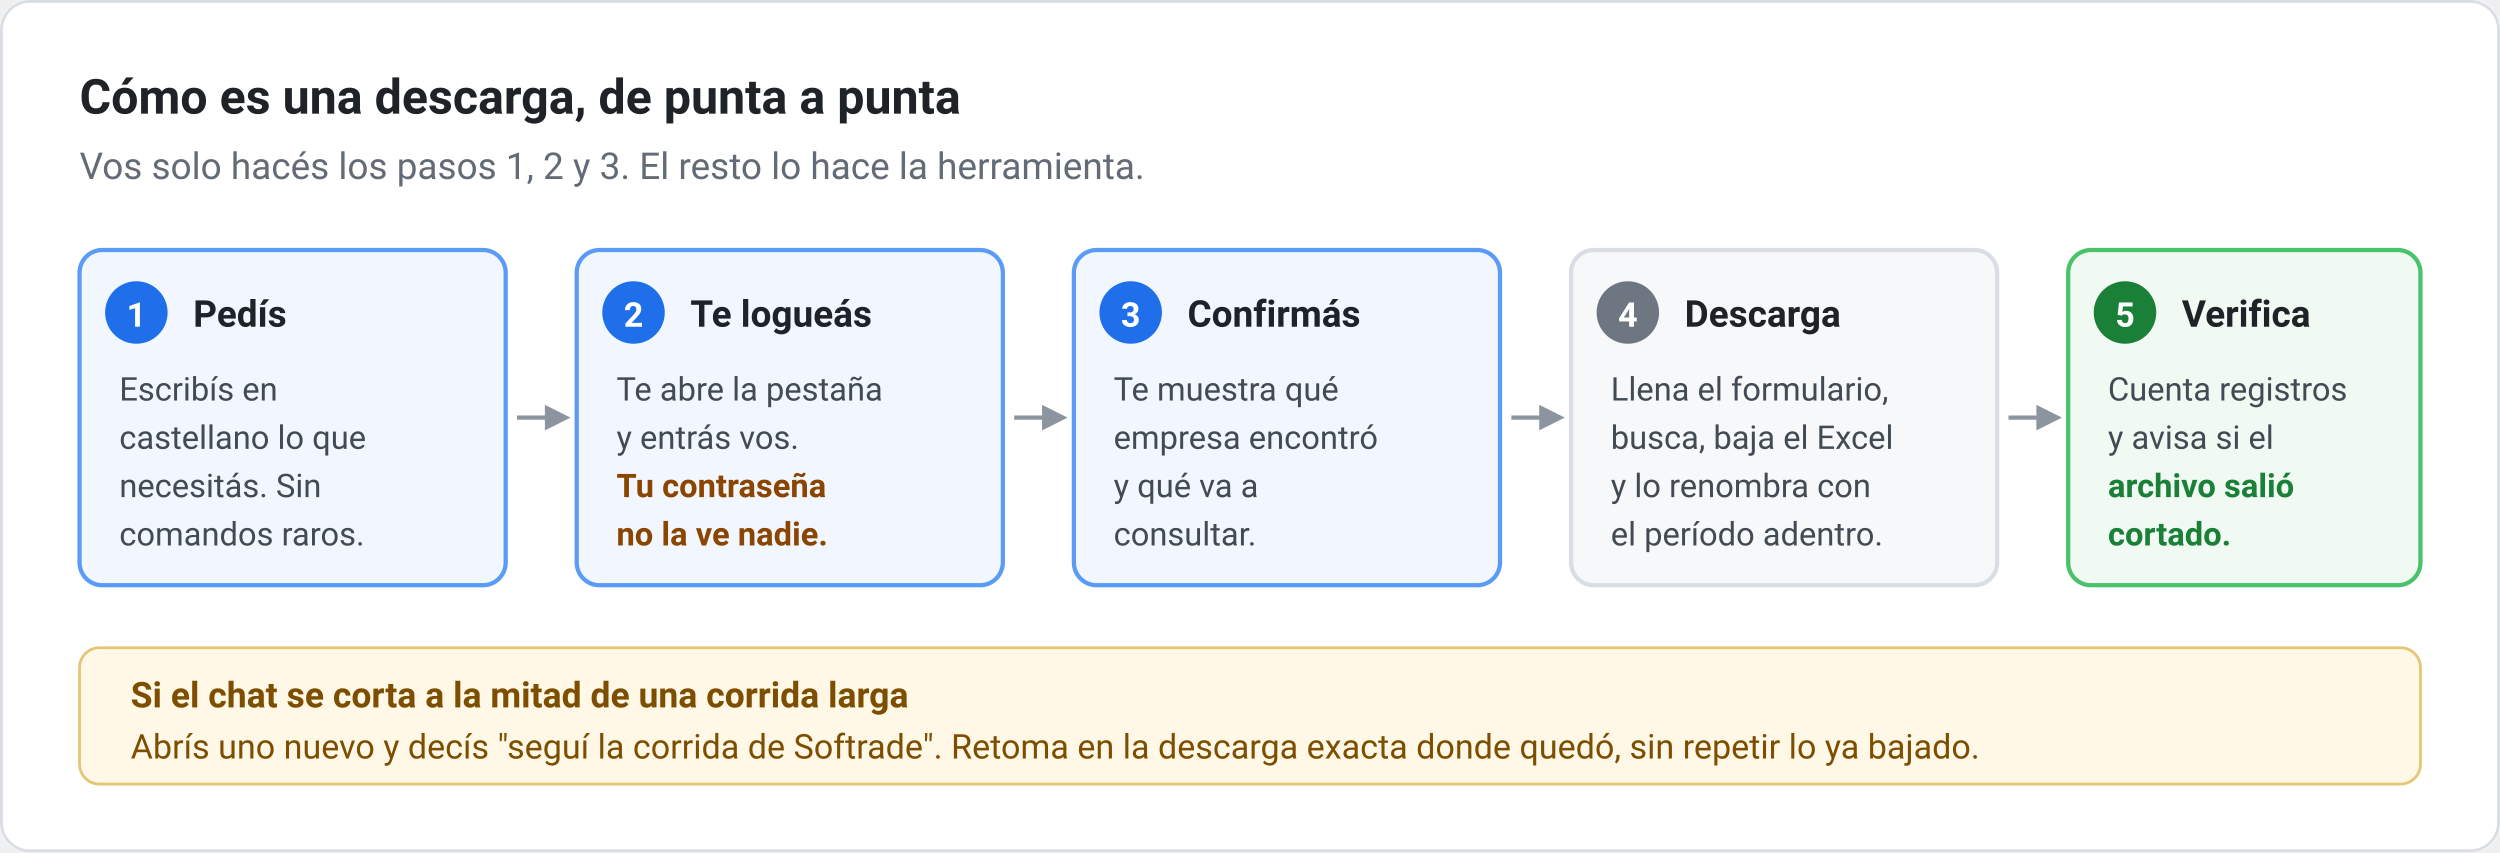
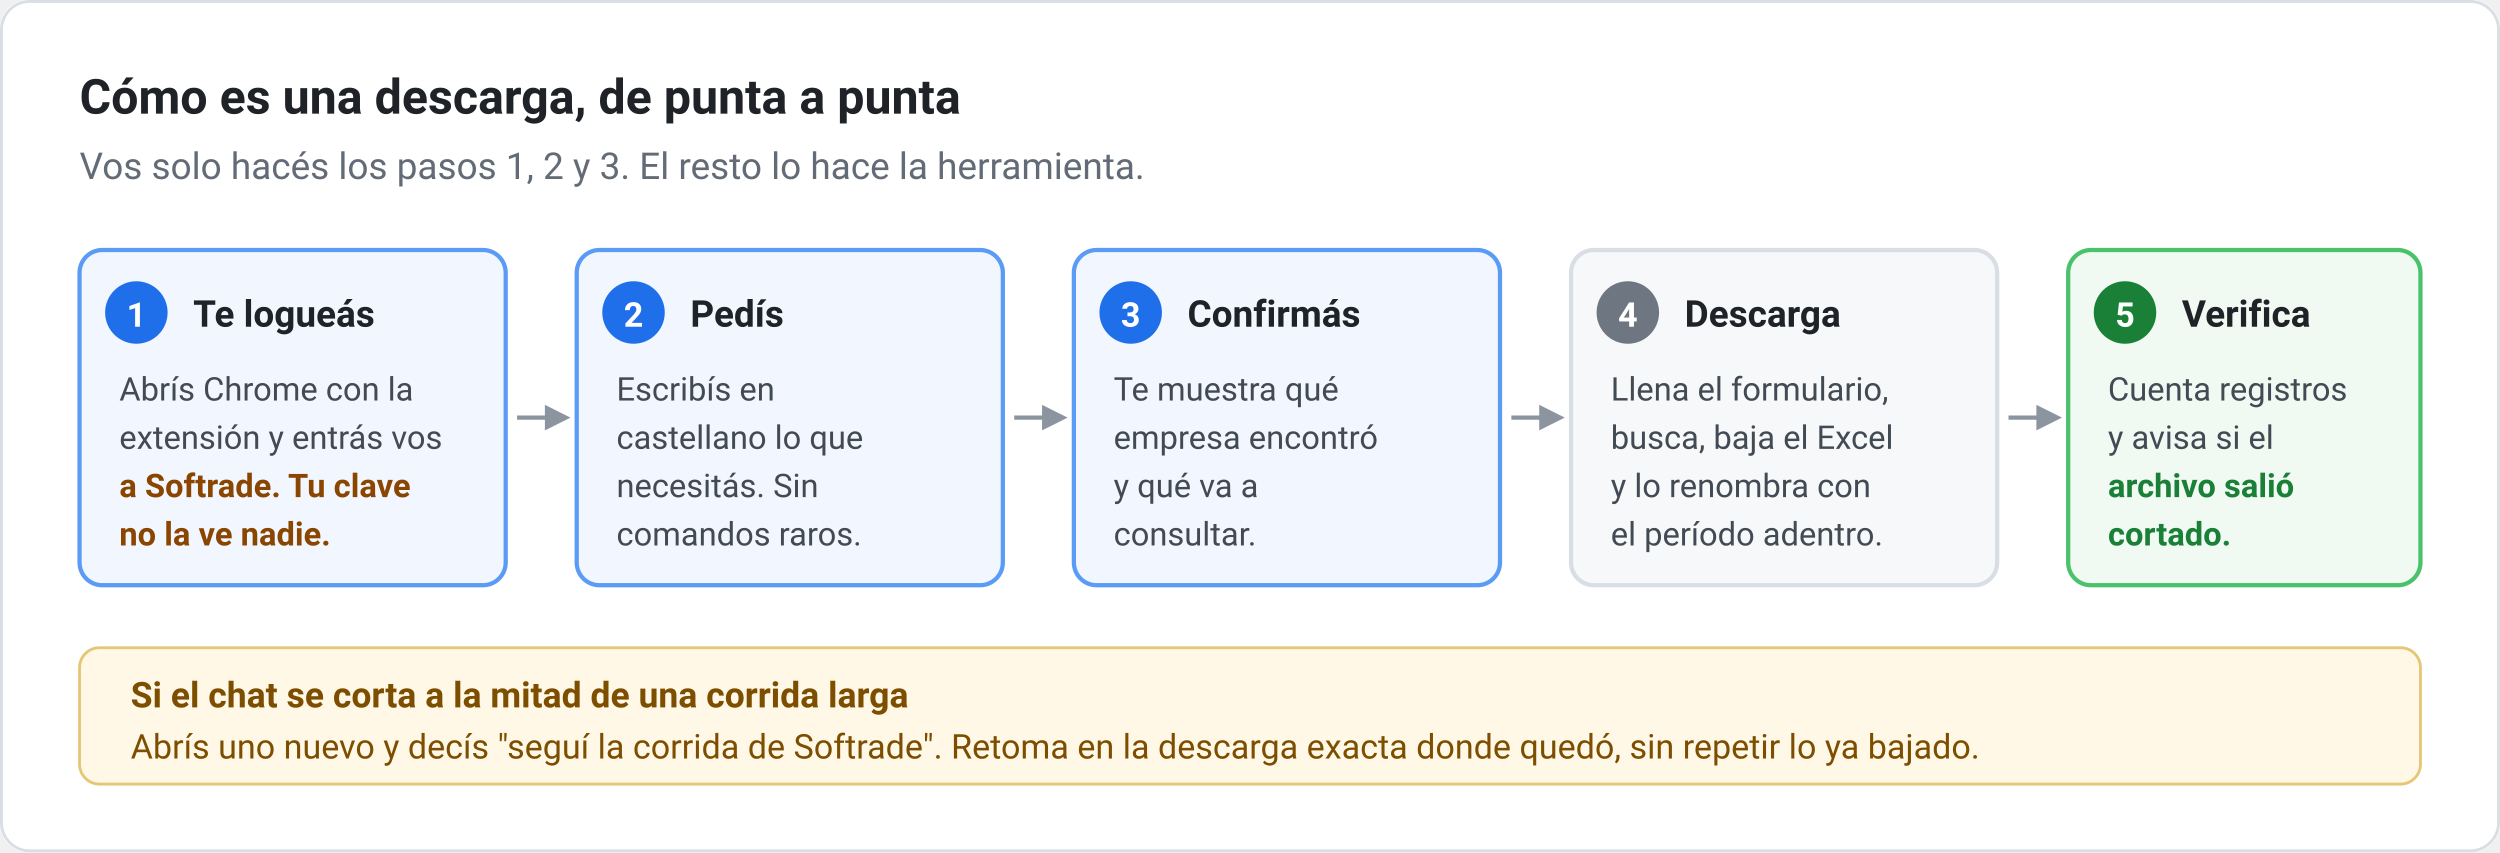
<svg xmlns="http://www.w3.org/2000/svg" viewBox="0 0 880 300" width="880" height="300" font-family="-apple-system, BlinkMacSystemFont, 'Segoe UI', Roboto, Helvetica, Arial, sans-serif">
  <rect width="880" height="300" rx="10" fill="#ffffff" />
  <rect x="0.5" y="0.5" width="879" height="299" rx="10" fill="none" stroke="#d8dee4" />
  <text x="28" y="40" font-size="17" font-weight="700" fill="#1f2328">Cómo es una descarga, de punta a punta</text>
  <text x="28" y="63" font-size="13" fill="#636c76">Vos solo hacés los pasos 1, 2 y 3. El resto lo hace la herramienta.</text>
  <rect x="28" y="88" width="150" height="118" rx="8" fill="#f2f7ff" stroke="#5a9bf5" stroke-width="1.5" />
  <circle cx="48" cy="110" r="11" fill="#1f6feb" />
  <text x="48" y="115" font-size="12" font-weight="700" fill="#ffffff" text-anchor="middle">1</text>
-   <text x="68" y="115" font-size="13" font-weight="700" fill="#1f2328">Pedís</text>
-   <text x="42" y="141" font-size="11.5" fill="#424a53">Escribís en</text>
-   <text x="42" y="158" font-size="11.5" fill="#424a53">castellano lo que</text>
-   <text x="42" y="175" font-size="11.5" fill="#424a53">necesitás. Sin</text>
-   <text x="42" y="192" font-size="11.5" fill="#424a53">comandos raros.</text>
+   <text x="68" y="115" font-size="13" font-weight="700" fill="#1f2328">Te logueás</text>
+   <text x="42" y="141" font-size="11.5" fill="#424a53">Abrís Chrome con la</text>
+   <text x="42" y="158" font-size="11.5" fill="#424a53">extensión y entrás vos</text>
+   <text x="42" y="175" font-size="11.5" font-weight="700" fill="#8a4600">a Softrade. Tu clave</text>
+   <text x="42" y="192" font-size="11.5" font-weight="700" fill="#8a4600">no la ve nadie.</text>
  <rect x="203" y="88" width="150" height="118" rx="8" fill="#f2f7ff" stroke="#5a9bf5" stroke-width="1.5" />
  <circle cx="223" cy="110" r="11" fill="#1f6feb" />
  <text x="223" y="115" font-size="12" font-weight="700" fill="#ffffff" text-anchor="middle">2</text>
-   <text x="243" y="115" font-size="13" font-weight="700" fill="#1f2328">Te logueás</text>
-   <text x="217" y="141" font-size="11.5" fill="#424a53">Te abre la pestaña</text>
-   <text x="217" y="158" font-size="11.5" fill="#424a53">y entrás vos.</text>
-   <text x="217" y="175" font-size="11.5" font-weight="700" fill="#8a4600">Tu contraseña</text>
-   <text x="217" y="192" font-size="11.5" font-weight="700" fill="#8a4600">no la ve nadie.</text>
+   <text x="243" y="115" font-size="13" font-weight="700" fill="#1f2328">Pedís</text>
+   <text x="217" y="141" font-size="11.5" fill="#424a53">Escribís en</text>
+   <text x="217" y="158" font-size="11.5" fill="#424a53">castellano lo que</text>
+   <text x="217" y="175" font-size="11.5" fill="#424a53">necesitás. Sin</text>
+   <text x="217" y="192" font-size="11.5" fill="#424a53">comandos raros.</text>
  <rect x="378" y="88" width="150" height="118" rx="8" fill="#f2f7ff" stroke="#5a9bf5" stroke-width="1.5" />
  <circle cx="398" cy="110" r="11" fill="#1f6feb" />
  <text x="398" y="115" font-size="12" font-weight="700" fill="#ffffff" text-anchor="middle">3</text>
  <text x="418" y="115" font-size="13" font-weight="700" fill="#1f2328">Confirmás</text>
  <text x="392" y="141" font-size="11.5" fill="#424a53">Te muestra qué</text>
  <text x="392" y="158" font-size="11.5" fill="#424a53">empresa encontró</text>
  <text x="392" y="175" font-size="11.5" fill="#424a53">y qué va a</text>
  <text x="392" y="192" font-size="11.5" fill="#424a53">consultar.</text>
  <rect x="553" y="88" width="150" height="118" rx="8" fill="#f6f8fa" stroke="#d8dee4" stroke-width="1.5" />
  <circle cx="573" cy="110" r="11" fill="#6e7781" />
  <text x="573" y="115" font-size="12" font-weight="700" fill="#ffffff" text-anchor="middle">4</text>
  <text x="593" y="115" font-size="13" font-weight="700" fill="#1f2328">Descarga</text>
  <text x="567" y="141" font-size="11.5" fill="#424a53">Llena el formulario,</text>
  <text x="567" y="158" font-size="11.5" fill="#424a53">busca, baja el Excel</text>
  <text x="567" y="175" font-size="11.5" fill="#424a53">y lo renombra con</text>
  <text x="567" y="192" font-size="11.5" fill="#424a53">el período adentro.</text>
  <rect x="728" y="88" width="124" height="118" rx="8" fill="#f0f9f2" stroke="#4ac26b" stroke-width="1.5" />
  <circle cx="748" cy="110" r="11" fill="#1a7f37" />
  <text x="748" y="115" font-size="12" font-weight="700" fill="#ffffff" text-anchor="middle">5</text>
  <text x="768" y="115" font-size="13" font-weight="700" fill="#1f2328">Verifica</text>
  <text x="742" y="141" font-size="11.5" fill="#424a53">Cuenta registros</text>
  <text x="742" y="158" font-size="11.5" fill="#424a53">y avisa si el</text>
  <text x="742" y="175" font-size="11.5" font-weight="700" fill="#1a7f37">archivo salió</text>
  <text x="742" y="192" font-size="11.5" font-weight="700" fill="#1a7f37">cortado.</text>
  <g stroke="#8c959f" stroke-width="1.5" fill="none">
    <path d="M182 147 L199 147" marker-end="url(#a)" />
    <path d="M357 147 L374 147" marker-end="url(#a)" />
    <path d="M532 147 L549 147" marker-end="url(#a)" />
    <path d="M707 147 L724 147" marker-end="url(#a)" />
  </g>
  <defs>
    <marker id="a" viewBox="0 0 10 10" refX="8" refY="5" markerWidth="6" markerHeight="6" orient="auto">
      <path d="M0 0 L10 5 L0 10 z" fill="#8c959f" />
    </marker>
  </defs>
  <rect x="28" y="228" width="824" height="48" rx="7" fill="#fff8e6" stroke="#e5c675" />
  <text x="46" y="249" font-size="12.5" font-weight="700" fill="#7d4e00">Si el chat se corta a la mitad de una corrida larga</text>
  <text x="46" y="267" font-size="12" fill="#7d4e00">Abrís uno nuevo y decís "seguí la corrida de Softrade". Retoma en la descarga exacta donde quedó, sin repetir lo ya bajado.</text>
</svg>
